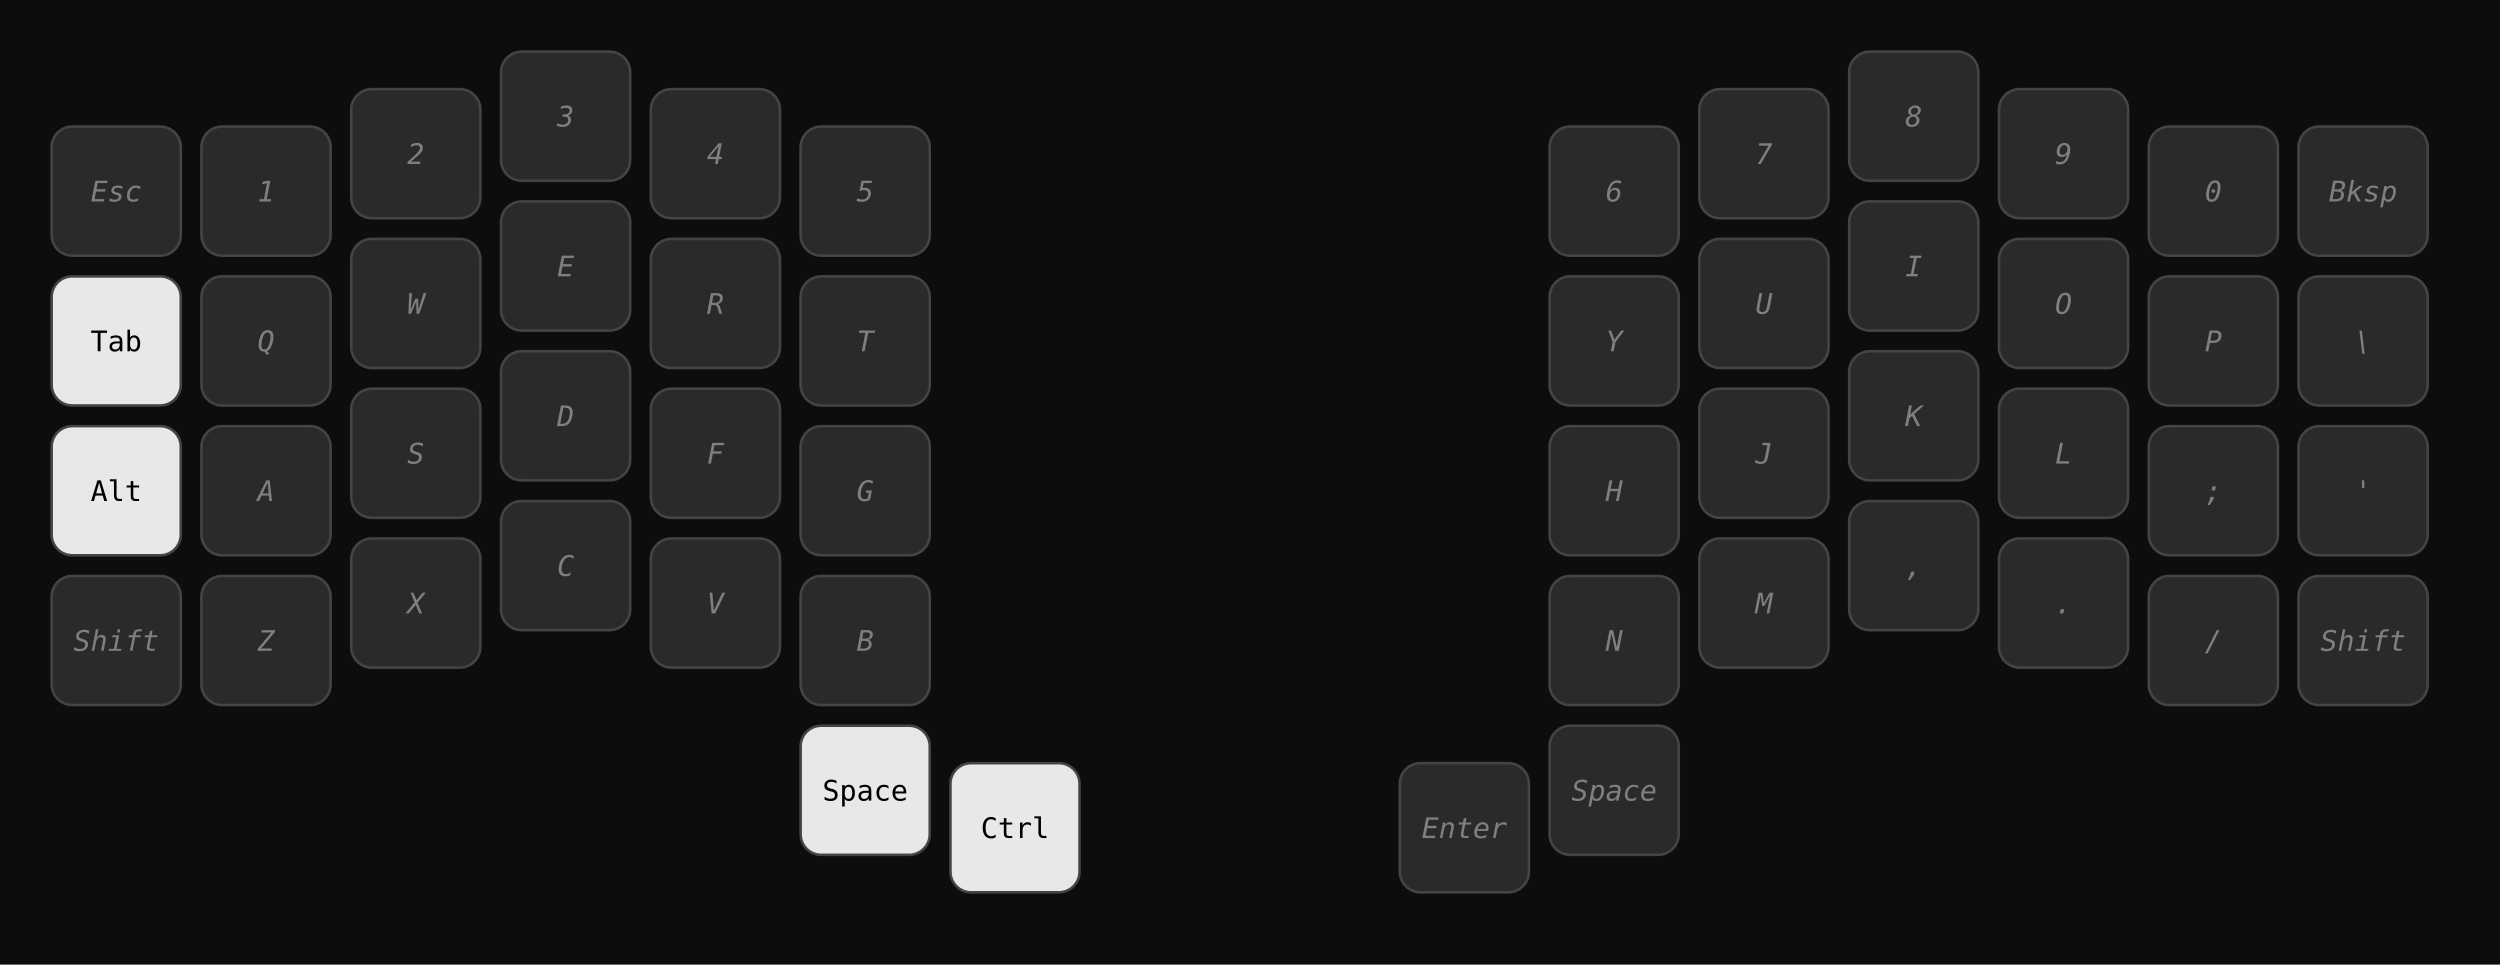
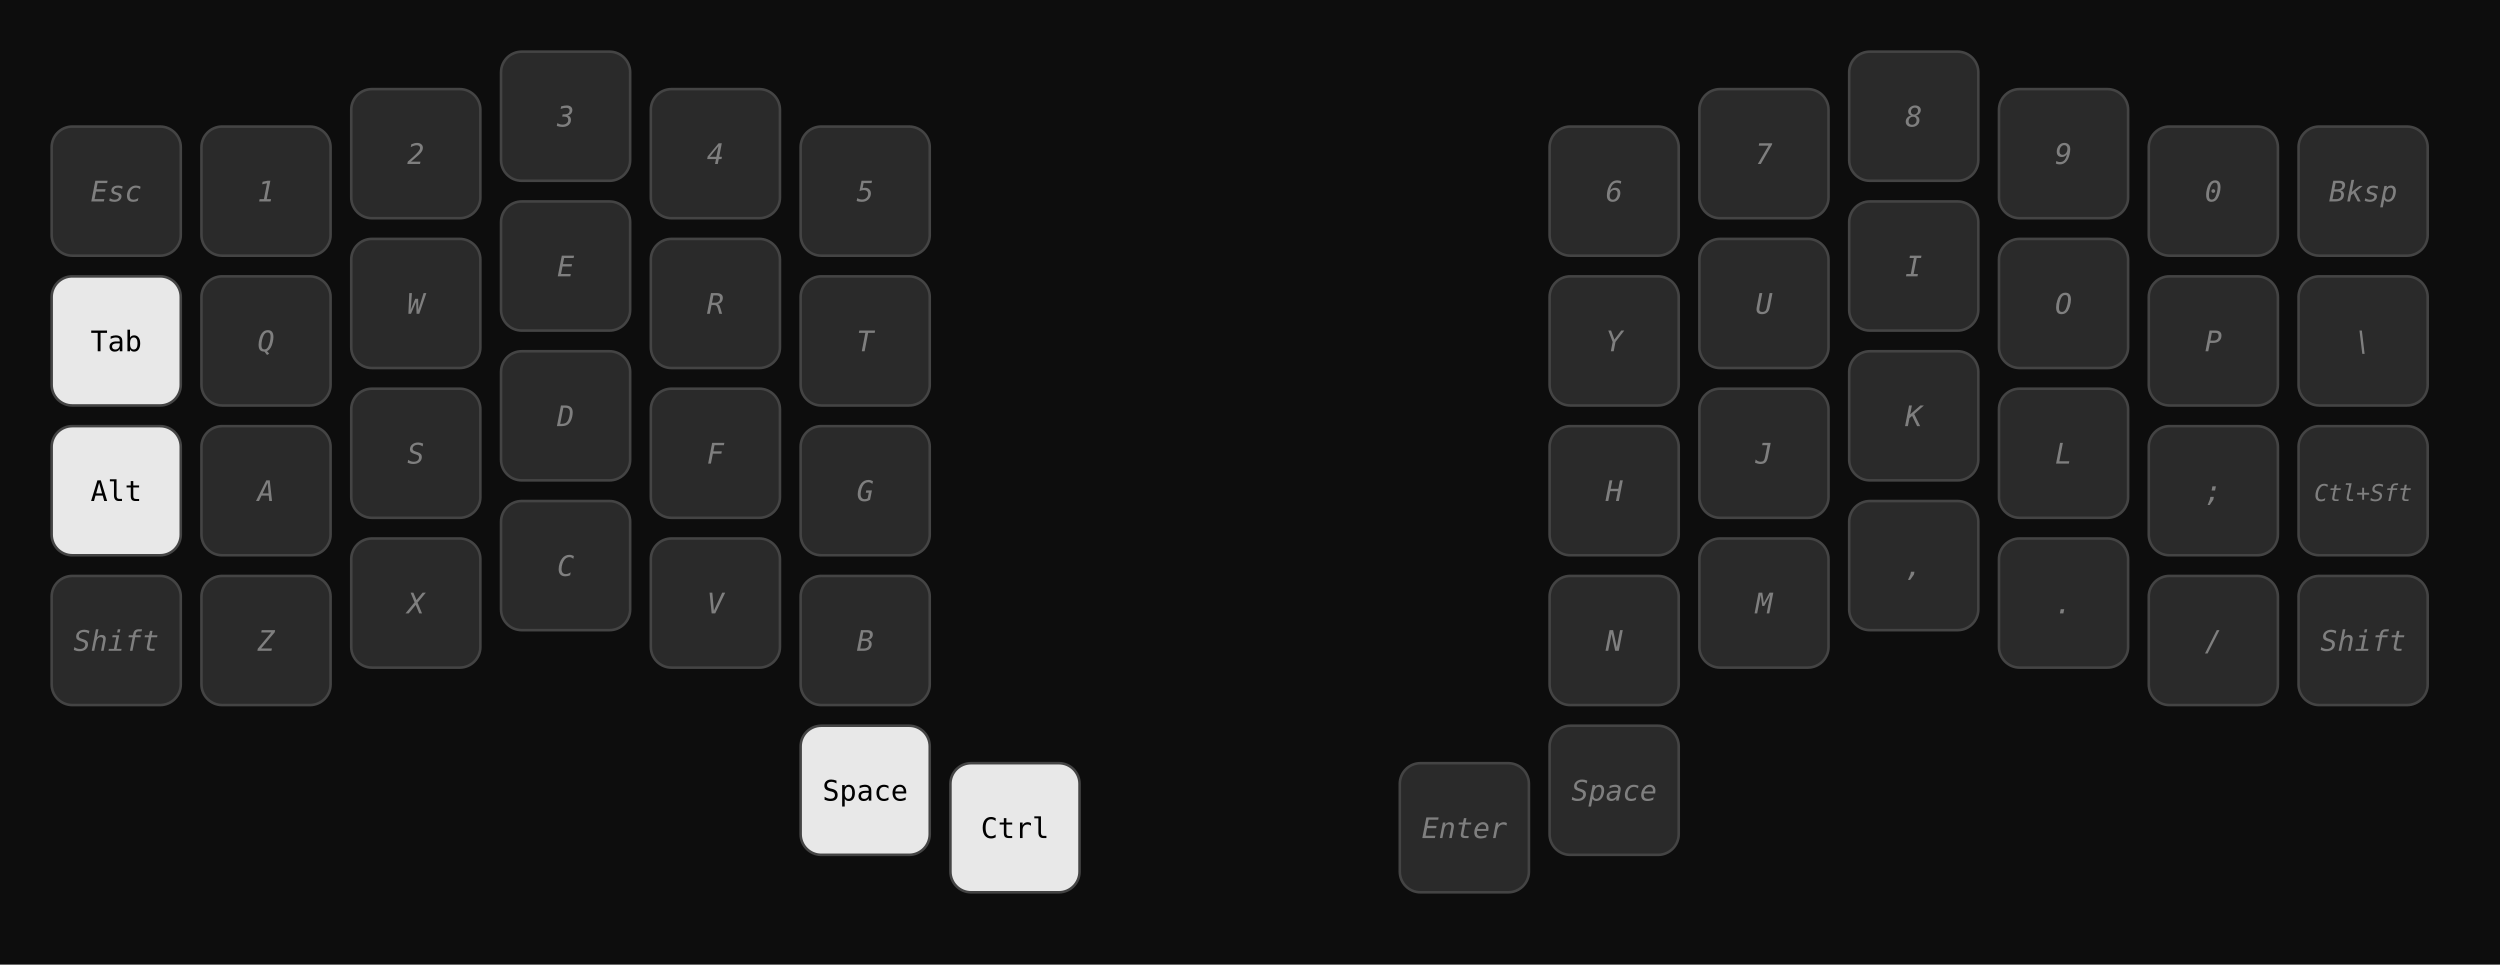
<svg xmlns="http://www.w3.org/2000/svg" width="968" height="373.5" viewBox="0 0 968 373.5" font-family="monospace">
  <rect width="100%" height="100%" fill="#0d0d0d" />
  <rect x="20" y="49.0" width="50" height="50" rx="8" fill="#2a2a2a" stroke="#444" stroke-width="1" />
  <text x="45.0" y="78.0" text-anchor="middle" font-size="11" fill="#e8e8e8" fill-opacity="0.45" font-style="italic">Esc</text>
  <rect x="78" y="49.0" width="50" height="50" rx="8" fill="#2a2a2a" stroke="#444" stroke-width="1" />
  <text x="103.0" y="78.0" text-anchor="middle" font-size="11" fill="#e8e8e8" fill-opacity="0.45" font-style="italic">1</text>
  <rect x="136" y="34.5" width="50" height="50" rx="8" fill="#2a2a2a" stroke="#444" stroke-width="1" />
  <text x="161.0" y="63.5" text-anchor="middle" font-size="11" fill="#e8e8e8" fill-opacity="0.45" font-style="italic">2</text>
  <rect x="194" y="20" width="50" height="50" rx="8" fill="#2a2a2a" stroke="#444" stroke-width="1" />
  <text x="219.0" y="49.0" text-anchor="middle" font-size="11" fill="#e8e8e8" fill-opacity="0.45" font-style="italic">3</text>
  <rect x="252" y="34.5" width="50" height="50" rx="8" fill="#2a2a2a" stroke="#444" stroke-width="1" />
  <text x="277.0" y="63.5" text-anchor="middle" font-size="11" fill="#e8e8e8" fill-opacity="0.45" font-style="italic">4</text>
  <rect x="310" y="49.0" width="50" height="50" rx="8" fill="#2a2a2a" stroke="#444" stroke-width="1" />
  <text x="335.0" y="78.0" text-anchor="middle" font-size="11" fill="#e8e8e8" fill-opacity="0.45" font-style="italic">5</text>
  <rect x="600" y="49.0" width="50" height="50" rx="8" fill="#2a2a2a" stroke="#444" stroke-width="1" />
  <text x="625.0" y="78.0" text-anchor="middle" font-size="11" fill="#e8e8e8" fill-opacity="0.45" font-style="italic">6</text>
  <rect x="658" y="34.5" width="50" height="50" rx="8" fill="#2a2a2a" stroke="#444" stroke-width="1" />
  <text x="683.0" y="63.5" text-anchor="middle" font-size="11" fill="#e8e8e8" fill-opacity="0.45" font-style="italic">7</text>
  <rect x="716" y="20" width="50" height="50" rx="8" fill="#2a2a2a" stroke="#444" stroke-width="1" />
  <text x="741.0" y="49.0" text-anchor="middle" font-size="11" fill="#e8e8e8" fill-opacity="0.45" font-style="italic">8</text>
  <rect x="774" y="34.5" width="50" height="50" rx="8" fill="#2a2a2a" stroke="#444" stroke-width="1" />
  <text x="799.0" y="63.5" text-anchor="middle" font-size="11" fill="#e8e8e8" fill-opacity="0.45" font-style="italic">9</text>
  <rect x="832" y="49.0" width="50" height="50" rx="8" fill="#2a2a2a" stroke="#444" stroke-width="1" />
  <text x="857.0" y="78.0" text-anchor="middle" font-size="11" fill="#e8e8e8" fill-opacity="0.45" font-style="italic">0</text>
  <rect x="890" y="49.0" width="50" height="50" rx="8" fill="#2a2a2a" stroke="#444" stroke-width="1" />
  <text x="915.0" y="78.0" text-anchor="middle" font-size="11" fill="#e8e8e8" fill-opacity="0.45" font-style="italic">Bksp</text>
  <rect x="20" y="107.0" width="50" height="50" rx="8" fill="#e8e8e8" stroke="#444" stroke-width="1" />
  <text x="45.0" y="136.0" text-anchor="middle" font-size="11" fill="#000000">Tab</text>
  <rect x="78" y="107.0" width="50" height="50" rx="8" fill="#2a2a2a" stroke="#444" stroke-width="1" />
  <text x="103.0" y="136.0" text-anchor="middle" font-size="11" fill="#e8e8e8" fill-opacity="0.45" font-style="italic">Q</text>
  <rect x="136" y="92.5" width="50" height="50" rx="8" fill="#2a2a2a" stroke="#444" stroke-width="1" />
  <text x="161.0" y="121.5" text-anchor="middle" font-size="11" fill="#e8e8e8" fill-opacity="0.45" font-style="italic">W</text>
  <rect x="194" y="78" width="50" height="50" rx="8" fill="#2a2a2a" stroke="#444" stroke-width="1" />
  <text x="219.0" y="107.0" text-anchor="middle" font-size="11" fill="#e8e8e8" fill-opacity="0.45" font-style="italic">E</text>
  <rect x="252" y="92.5" width="50" height="50" rx="8" fill="#2a2a2a" stroke="#444" stroke-width="1" />
  <text x="277.0" y="121.5" text-anchor="middle" font-size="11" fill="#e8e8e8" fill-opacity="0.45" font-style="italic">R</text>
  <rect x="310" y="107.0" width="50" height="50" rx="8" fill="#2a2a2a" stroke="#444" stroke-width="1" />
  <text x="335.0" y="136.0" text-anchor="middle" font-size="11" fill="#e8e8e8" fill-opacity="0.45" font-style="italic">T</text>
  <rect x="600" y="107.0" width="50" height="50" rx="8" fill="#2a2a2a" stroke="#444" stroke-width="1" />
  <text x="625.0" y="136.0" text-anchor="middle" font-size="11" fill="#e8e8e8" fill-opacity="0.45" font-style="italic">Y</text>
  <rect x="658" y="92.5" width="50" height="50" rx="8" fill="#2a2a2a" stroke="#444" stroke-width="1" />
  <text x="683.0" y="121.5" text-anchor="middle" font-size="11" fill="#e8e8e8" fill-opacity="0.45" font-style="italic">U</text>
  <rect x="716" y="78" width="50" height="50" rx="8" fill="#2a2a2a" stroke="#444" stroke-width="1" />
  <text x="741.0" y="107.0" text-anchor="middle" font-size="11" fill="#e8e8e8" fill-opacity="0.45" font-style="italic">I</text>
  <rect x="774" y="92.5" width="50" height="50" rx="8" fill="#2a2a2a" stroke="#444" stroke-width="1" />
  <text x="799.0" y="121.5" text-anchor="middle" font-size="11" fill="#e8e8e8" fill-opacity="0.45" font-style="italic">O</text>
  <rect x="832" y="107.0" width="50" height="50" rx="8" fill="#2a2a2a" stroke="#444" stroke-width="1" />
  <text x="857.0" y="136.0" text-anchor="middle" font-size="11" fill="#e8e8e8" fill-opacity="0.45" font-style="italic">P</text>
  <rect x="890" y="107.0" width="50" height="50" rx="8" fill="#2a2a2a" stroke="#444" stroke-width="1" />
  <text x="915.0" y="136.0" text-anchor="middle" font-size="11" fill="#e8e8e8" fill-opacity="0.45" font-style="italic">\</text>
  <rect x="20" y="165.0" width="50" height="50" rx="8" fill="#e8e8e8" stroke="#444" stroke-width="1" />
  <text x="45.0" y="194.0" text-anchor="middle" font-size="11" fill="#000000">Alt</text>
  <rect x="78" y="165.0" width="50" height="50" rx="8" fill="#2a2a2a" stroke="#444" stroke-width="1" />
  <text x="103.0" y="194.0" text-anchor="middle" font-size="11" fill="#e8e8e8" fill-opacity="0.45" font-style="italic">A</text>
  <rect x="136" y="150.5" width="50" height="50" rx="8" fill="#2a2a2a" stroke="#444" stroke-width="1" />
  <text x="161.0" y="179.5" text-anchor="middle" font-size="11" fill="#e8e8e8" fill-opacity="0.45" font-style="italic">S</text>
  <rect x="194" y="136" width="50" height="50" rx="8" fill="#2a2a2a" stroke="#444" stroke-width="1" />
  <text x="219.0" y="165.0" text-anchor="middle" font-size="11" fill="#e8e8e8" fill-opacity="0.45" font-style="italic">D</text>
  <rect x="252" y="150.5" width="50" height="50" rx="8" fill="#2a2a2a" stroke="#444" stroke-width="1" />
  <text x="277.0" y="179.5" text-anchor="middle" font-size="11" fill="#e8e8e8" fill-opacity="0.45" font-style="italic">F</text>
  <rect x="310" y="165.0" width="50" height="50" rx="8" fill="#2a2a2a" stroke="#444" stroke-width="1" />
  <text x="335.0" y="194.0" text-anchor="middle" font-size="11" fill="#e8e8e8" fill-opacity="0.45" font-style="italic">G</text>
  <rect x="600" y="165.0" width="50" height="50" rx="8" fill="#2a2a2a" stroke="#444" stroke-width="1" />
  <text x="625.0" y="194.0" text-anchor="middle" font-size="11" fill="#e8e8e8" fill-opacity="0.45" font-style="italic">H</text>
  <rect x="658" y="150.5" width="50" height="50" rx="8" fill="#2a2a2a" stroke="#444" stroke-width="1" />
  <text x="683.0" y="179.5" text-anchor="middle" font-size="11" fill="#e8e8e8" fill-opacity="0.45" font-style="italic">J</text>
  <rect x="716" y="136" width="50" height="50" rx="8" fill="#2a2a2a" stroke="#444" stroke-width="1" />
  <text x="741.0" y="165.0" text-anchor="middle" font-size="11" fill="#e8e8e8" fill-opacity="0.45" font-style="italic">K</text>
  <rect x="774" y="150.5" width="50" height="50" rx="8" fill="#2a2a2a" stroke="#444" stroke-width="1" />
  <text x="799.0" y="179.5" text-anchor="middle" font-size="11" fill="#e8e8e8" fill-opacity="0.45" font-style="italic">L</text>
  <rect x="832" y="165.0" width="50" height="50" rx="8" fill="#2a2a2a" stroke="#444" stroke-width="1" />
  <text x="857.0" y="194.0" text-anchor="middle" font-size="11" fill="#e8e8e8" fill-opacity="0.45" font-style="italic">;</text>
  <rect x="890" y="165.0" width="50" height="50" rx="8" fill="#2a2a2a" stroke="#444" stroke-width="1" />
-   <text x="915.0" y="194.0" text-anchor="middle" font-size="11" fill="#e8e8e8" fill-opacity="0.45" font-style="italic">'</text>
+   <text x="915.0" y="194.0" text-anchor="middle" font-size="9" fill="#e8e8e8" fill-opacity="0.45" font-style="italic">Ctl+Sft</text>
  <rect x="20" y="223.0" width="50" height="50" rx="8" fill="#2a2a2a" stroke="#444" stroke-width="1" />
  <text x="45.0" y="252.0" text-anchor="middle" font-size="11" fill="#e8e8e8" fill-opacity="0.45" font-style="italic">Shift</text>
  <rect x="78" y="223.0" width="50" height="50" rx="8" fill="#2a2a2a" stroke="#444" stroke-width="1" />
  <text x="103.0" y="252.0" text-anchor="middle" font-size="11" fill="#e8e8e8" fill-opacity="0.45" font-style="italic">Z</text>
  <rect x="136" y="208.5" width="50" height="50" rx="8" fill="#2a2a2a" stroke="#444" stroke-width="1" />
  <text x="161.0" y="237.5" text-anchor="middle" font-size="11" fill="#e8e8e8" fill-opacity="0.45" font-style="italic">X</text>
  <rect x="194" y="194" width="50" height="50" rx="8" fill="#2a2a2a" stroke="#444" stroke-width="1" />
  <text x="219.0" y="223.0" text-anchor="middle" font-size="11" fill="#e8e8e8" fill-opacity="0.45" font-style="italic">C</text>
  <rect x="252" y="208.5" width="50" height="50" rx="8" fill="#2a2a2a" stroke="#444" stroke-width="1" />
  <text x="277.0" y="237.5" text-anchor="middle" font-size="11" fill="#e8e8e8" fill-opacity="0.45" font-style="italic">V</text>
  <rect x="310" y="223.0" width="50" height="50" rx="8" fill="#2a2a2a" stroke="#444" stroke-width="1" />
  <text x="335.0" y="252.0" text-anchor="middle" font-size="11" fill="#e8e8e8" fill-opacity="0.45" font-style="italic">B</text>
  <rect x="600" y="223.0" width="50" height="50" rx="8" fill="#2a2a2a" stroke="#444" stroke-width="1" />
  <text x="625.0" y="252.0" text-anchor="middle" font-size="11" fill="#e8e8e8" fill-opacity="0.45" font-style="italic">N</text>
  <rect x="658" y="208.5" width="50" height="50" rx="8" fill="#2a2a2a" stroke="#444" stroke-width="1" />
  <text x="683.0" y="237.5" text-anchor="middle" font-size="11" fill="#e8e8e8" fill-opacity="0.45" font-style="italic">M</text>
  <rect x="716" y="194" width="50" height="50" rx="8" fill="#2a2a2a" stroke="#444" stroke-width="1" />
  <text x="741.0" y="223.0" text-anchor="middle" font-size="11" fill="#e8e8e8" fill-opacity="0.45" font-style="italic">,</text>
  <rect x="774" y="208.5" width="50" height="50" rx="8" fill="#2a2a2a" stroke="#444" stroke-width="1" />
  <text x="799.0" y="237.5" text-anchor="middle" font-size="11" fill="#e8e8e8" fill-opacity="0.45" font-style="italic">.</text>
  <rect x="832" y="223.0" width="50" height="50" rx="8" fill="#2a2a2a" stroke="#444" stroke-width="1" />
  <text x="857.0" y="252.0" text-anchor="middle" font-size="11" fill="#e8e8e8" fill-opacity="0.45" font-style="italic">/</text>
  <rect x="890" y="223.0" width="50" height="50" rx="8" fill="#2a2a2a" stroke="#444" stroke-width="1" />
  <text x="915.0" y="252.0" text-anchor="middle" font-size="11" fill="#e8e8e8" fill-opacity="0.45" font-style="italic">Shift</text>
  <rect x="310" y="281.0" width="50" height="50" rx="8" fill="#e8e8e8" stroke="#444" stroke-width="1" />
  <text x="335.0" y="310.0" text-anchor="middle" font-size="11" fill="#000000">Space</text>
  <rect x="368" y="295.5" width="50" height="50" rx="8" fill="#e8e8e8" stroke="#444" stroke-width="1" />
  <text x="393.0" y="324.5" text-anchor="middle" font-size="11" fill="#000000">Ctrl</text>
  <rect x="542" y="295.5" width="50" height="50" rx="8" fill="#2a2a2a" stroke="#444" stroke-width="1" />
  <text x="567.0" y="324.5" text-anchor="middle" font-size="11" fill="#e8e8e8" fill-opacity="0.45" font-style="italic">Enter</text>
  <rect x="600" y="281.0" width="50" height="50" rx="8" fill="#2a2a2a" stroke="#444" stroke-width="1" />
  <text x="625.0" y="310.0" text-anchor="middle" font-size="11" fill="#e8e8e8" fill-opacity="0.45" font-style="italic">Space</text>
</svg>
